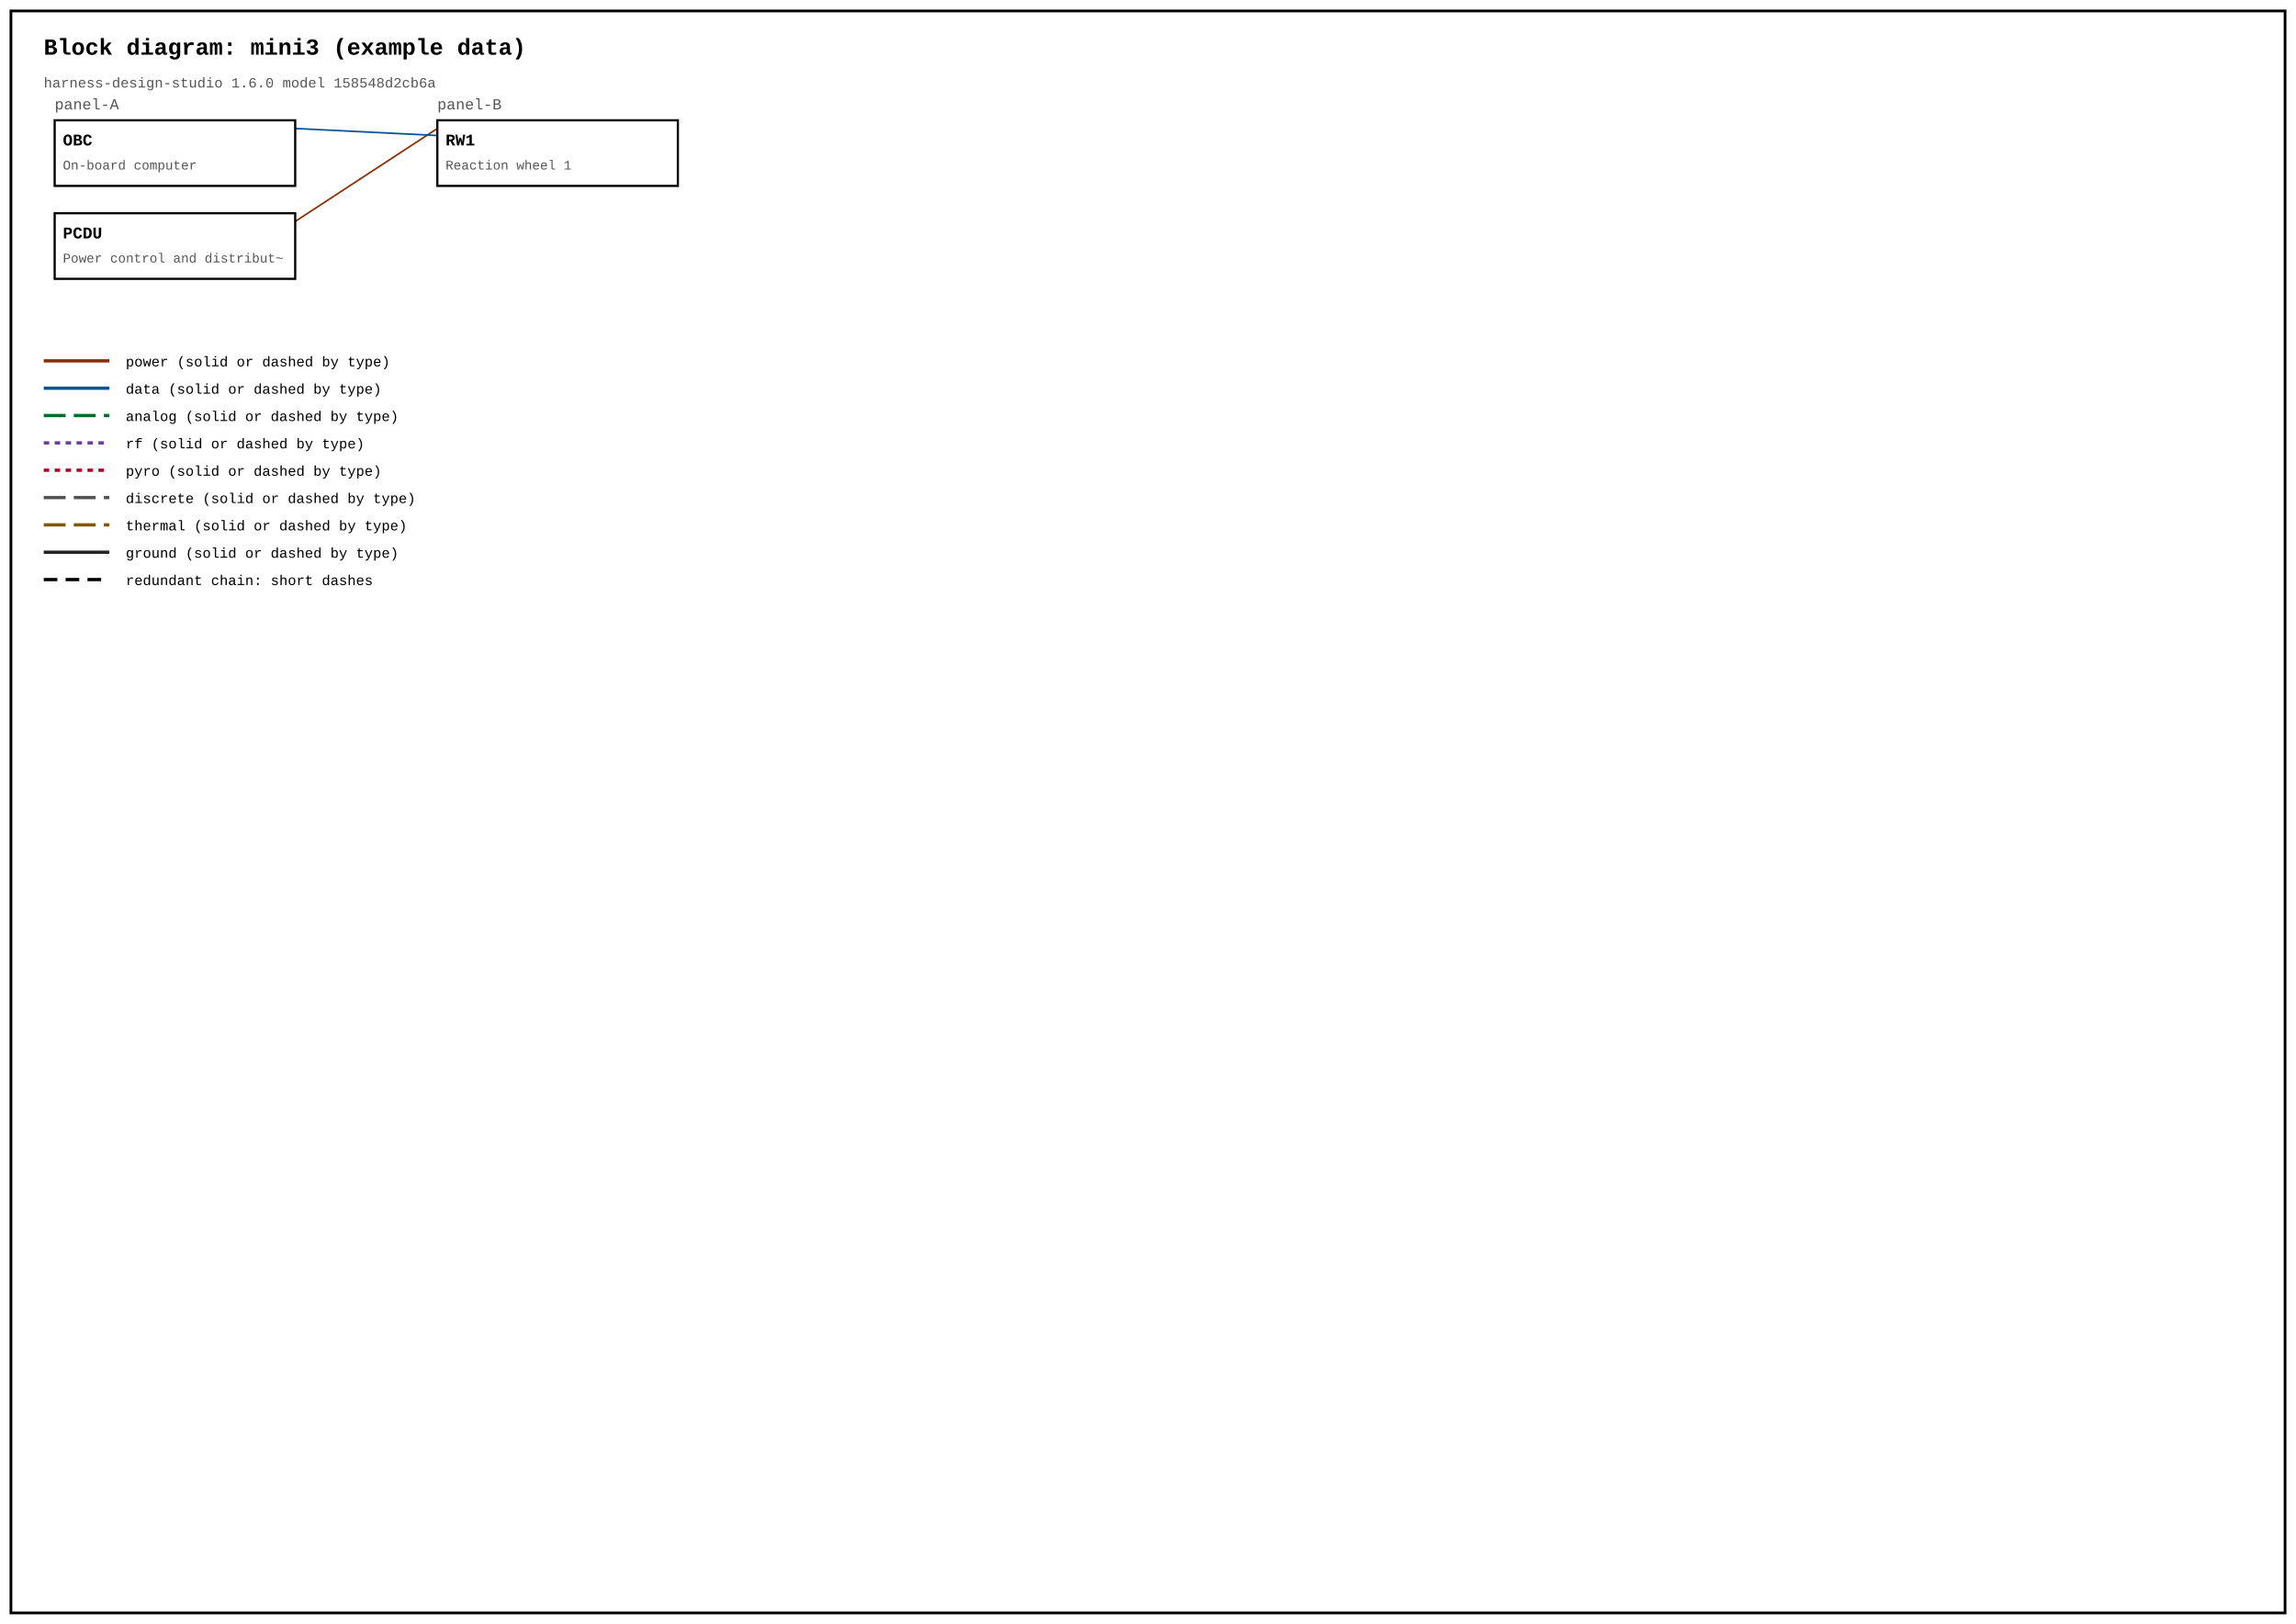
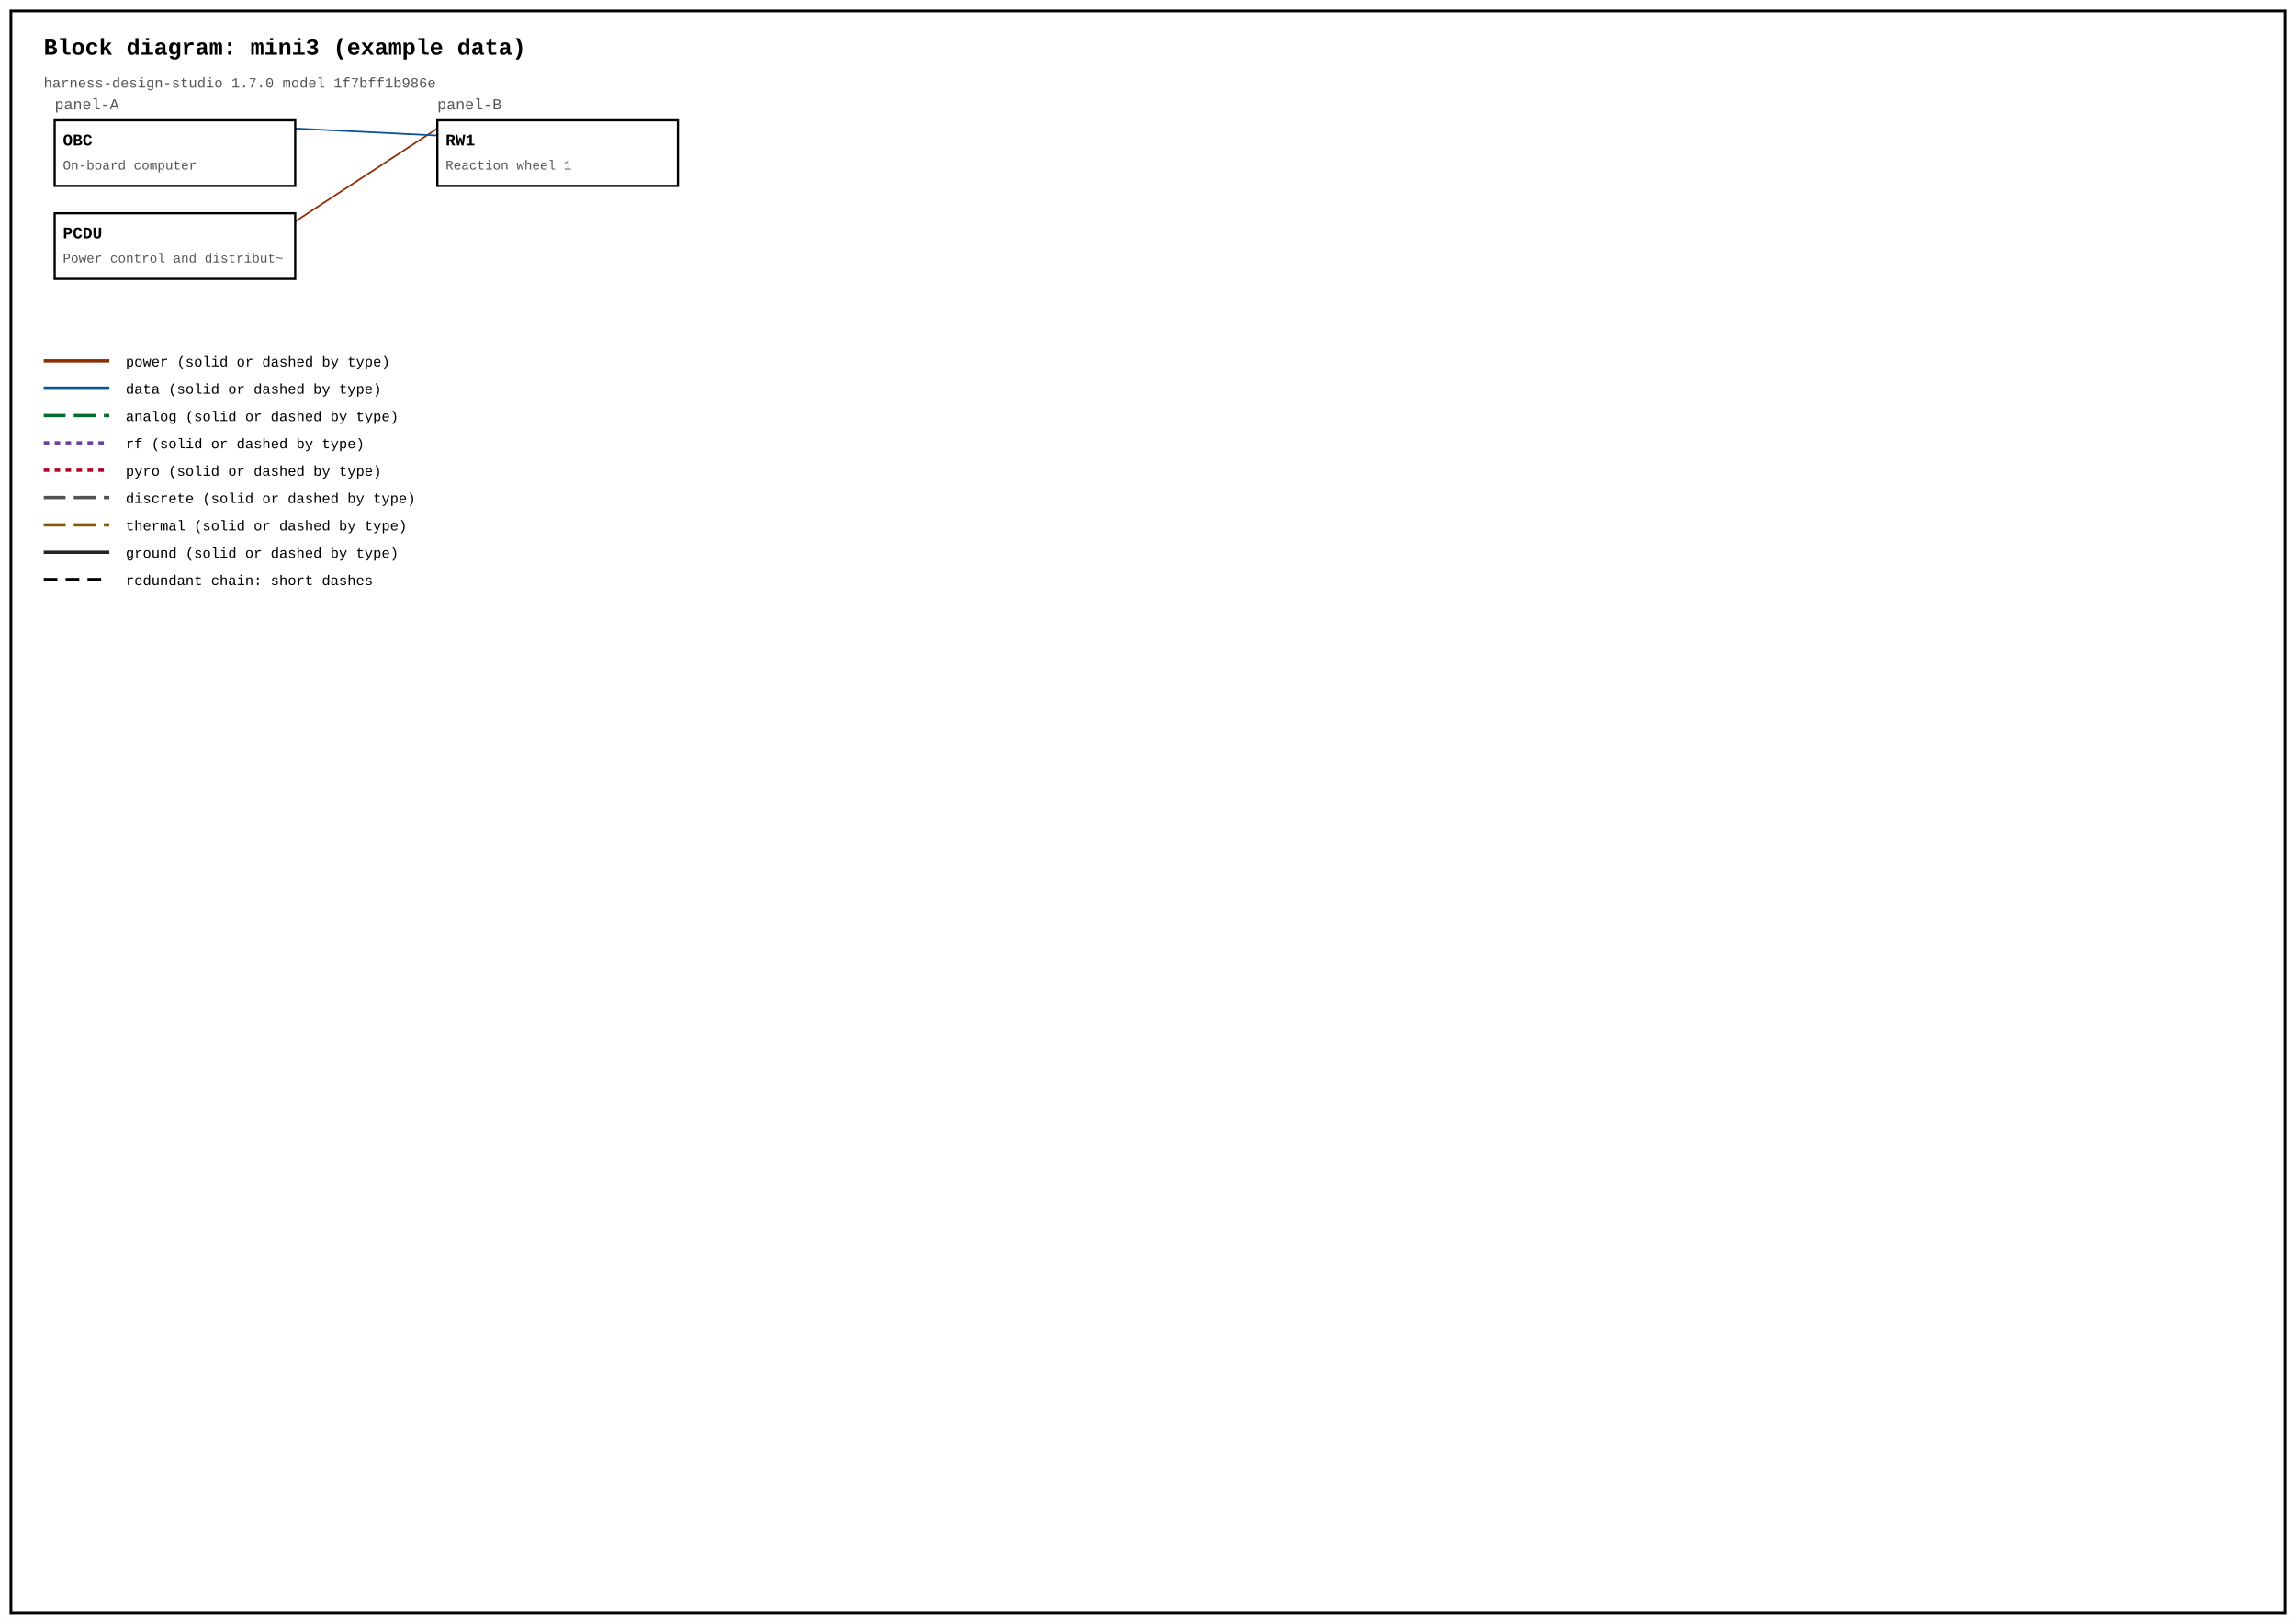
<svg xmlns="http://www.w3.org/2000/svg" width="420mm" height="297mm" viewBox="0 0 420 297" font-family="Courier New, Courier, monospace">
  <rect x="0" y="0" width="420" height="297" fill="#ffffff" />
  <rect x="2" y="2" width="416" height="293" fill="none" stroke="#000000" stroke-width="0.5" />
  <text x="8" y="10" font-size="4.2" font-weight="bold" text-anchor="start" fill="#000000">Block diagram: mini3 (example data)</text>
-   <text x="8" y="16" font-size="2.6" text-anchor="start" fill="#555555">harness-design-studio 1.6.0 model 158548d2cb6a</text>
+   <text x="8" y="16" font-size="2.6" text-anchor="start" fill="#555555">harness-design-studio 1.7.0 model 1f7bff1b986e</text>
  <text x="10" y="20" font-size="2.8" text-anchor="start" fill="#555555">panel-A</text>
  <text x="80" y="20" font-size="2.8" text-anchor="start" fill="#555555">panel-B</text>
  <line x1="54" y1="40.5" x2="80" y2="23.5" stroke="#8c2d04" stroke-width="0.3" />
  <line x1="54" y1="23.5" x2="80" y2="24.786" stroke="#08519c" stroke-width="0.3" />
  <rect x="10" y="22" width="44" height="12" fill="#ffffff" stroke="#000000" stroke-width="0.4" />
  <text x="11.5" y="26.6" font-size="3" font-weight="bold" text-anchor="start" fill="#000000">OBC</text>
  <text x="11.5" y="31" font-size="2.4" text-anchor="start" fill="#555555">On-board computer</text>
  <rect x="10" y="39" width="44" height="12" fill="#ffffff" stroke="#000000" stroke-width="0.4" />
  <text x="11.5" y="43.6" font-size="3" font-weight="bold" text-anchor="start" fill="#000000">PCDU</text>
  <text x="11.5" y="48" font-size="2.4" text-anchor="start" fill="#555555">Power control and distribut~</text>
  <rect x="80" y="22" width="44" height="12" fill="#ffffff" stroke="#000000" stroke-width="0.4" />
  <text x="81.5" y="26.6" font-size="3" font-weight="bold" text-anchor="start" fill="#000000">RW1</text>
  <text x="81.5" y="31" font-size="2.4" text-anchor="start" fill="#555555">Reaction wheel 1</text>
  <line x1="8" y1="66" x2="20" y2="66" stroke="#8c2d04" stroke-width="0.6" />
  <text x="23" y="67" font-size="2.6" text-anchor="start" fill="#000000">power (solid or dashed by type)</text>
  <line x1="8" y1="71" x2="20" y2="71" stroke="#08519c" stroke-width="0.6" />
  <text x="23" y="72" font-size="2.6" text-anchor="start" fill="#000000">data (solid or dashed by type)</text>
  <line x1="8" y1="76" x2="20" y2="76" stroke="#006d2c" stroke-width="0.6" stroke-dasharray="4 1.5" />
  <text x="23" y="77" font-size="2.6" text-anchor="start" fill="#000000">analog (solid or dashed by type)</text>
  <line x1="8" y1="81" x2="20" y2="81" stroke="#6a3d9a" stroke-width="0.6" stroke-dasharray="1 1" />
  <text x="23" y="82" font-size="2.6" text-anchor="start" fill="#000000">rf (solid or dashed by type)</text>
  <line x1="8" y1="86" x2="20" y2="86" stroke="#b10026" stroke-width="0.6" stroke-dasharray="1 1" />
  <text x="23" y="87" font-size="2.6" text-anchor="start" fill="#000000">pyro (solid or dashed by type)</text>
  <line x1="8" y1="91" x2="20" y2="91" stroke="#525252" stroke-width="0.6" stroke-dasharray="4 1.5" />
  <text x="23" y="92" font-size="2.6" text-anchor="start" fill="#000000">discrete (solid or dashed by type)</text>
  <line x1="8" y1="96" x2="20" y2="96" stroke="#7f5800" stroke-width="0.6" stroke-dasharray="4 1.5" />
  <text x="23" y="97" font-size="2.6" text-anchor="start" fill="#000000">thermal (solid or dashed by type)</text>
  <line x1="8" y1="101" x2="20" y2="101" stroke="#252525" stroke-width="0.6" />
  <text x="23" y="102" font-size="2.6" text-anchor="start" fill="#000000">ground (solid or dashed by type)</text>
  <line x1="8" y1="106" x2="20" y2="106" stroke="#000000" stroke-width="0.6" stroke-dasharray="2.5 1.5" />
  <text x="23" y="107" font-size="2.6" text-anchor="start" fill="#000000">redundant chain: short dashes</text>
</svg>
